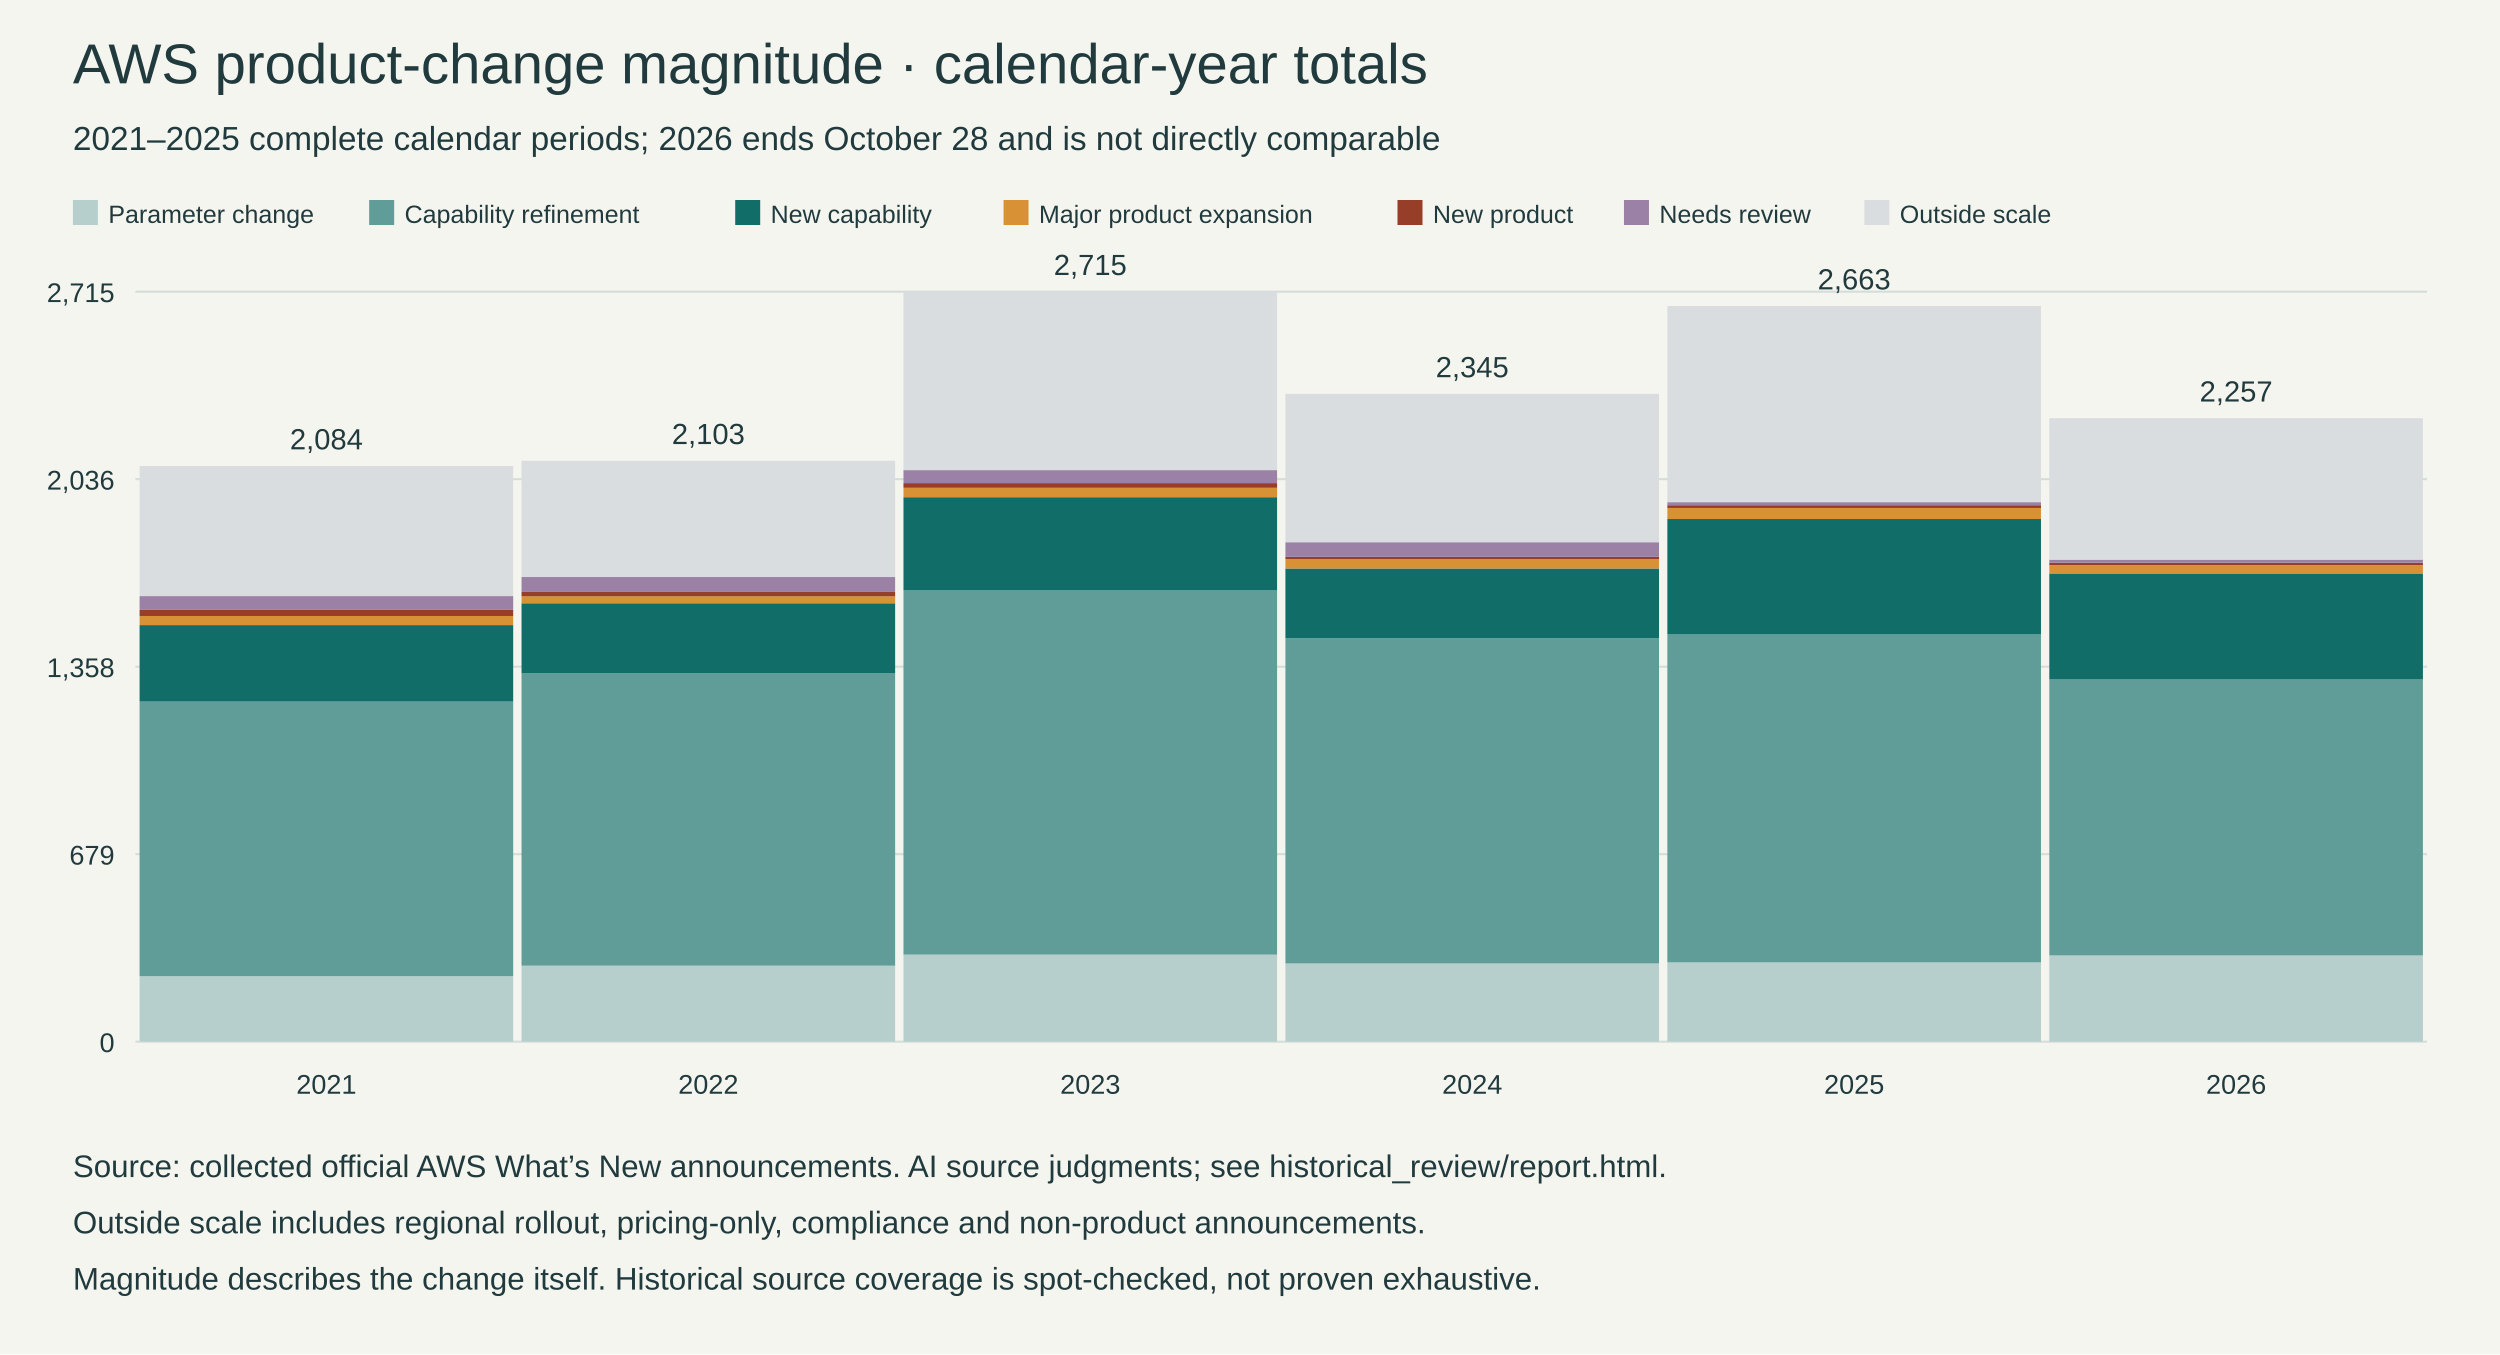
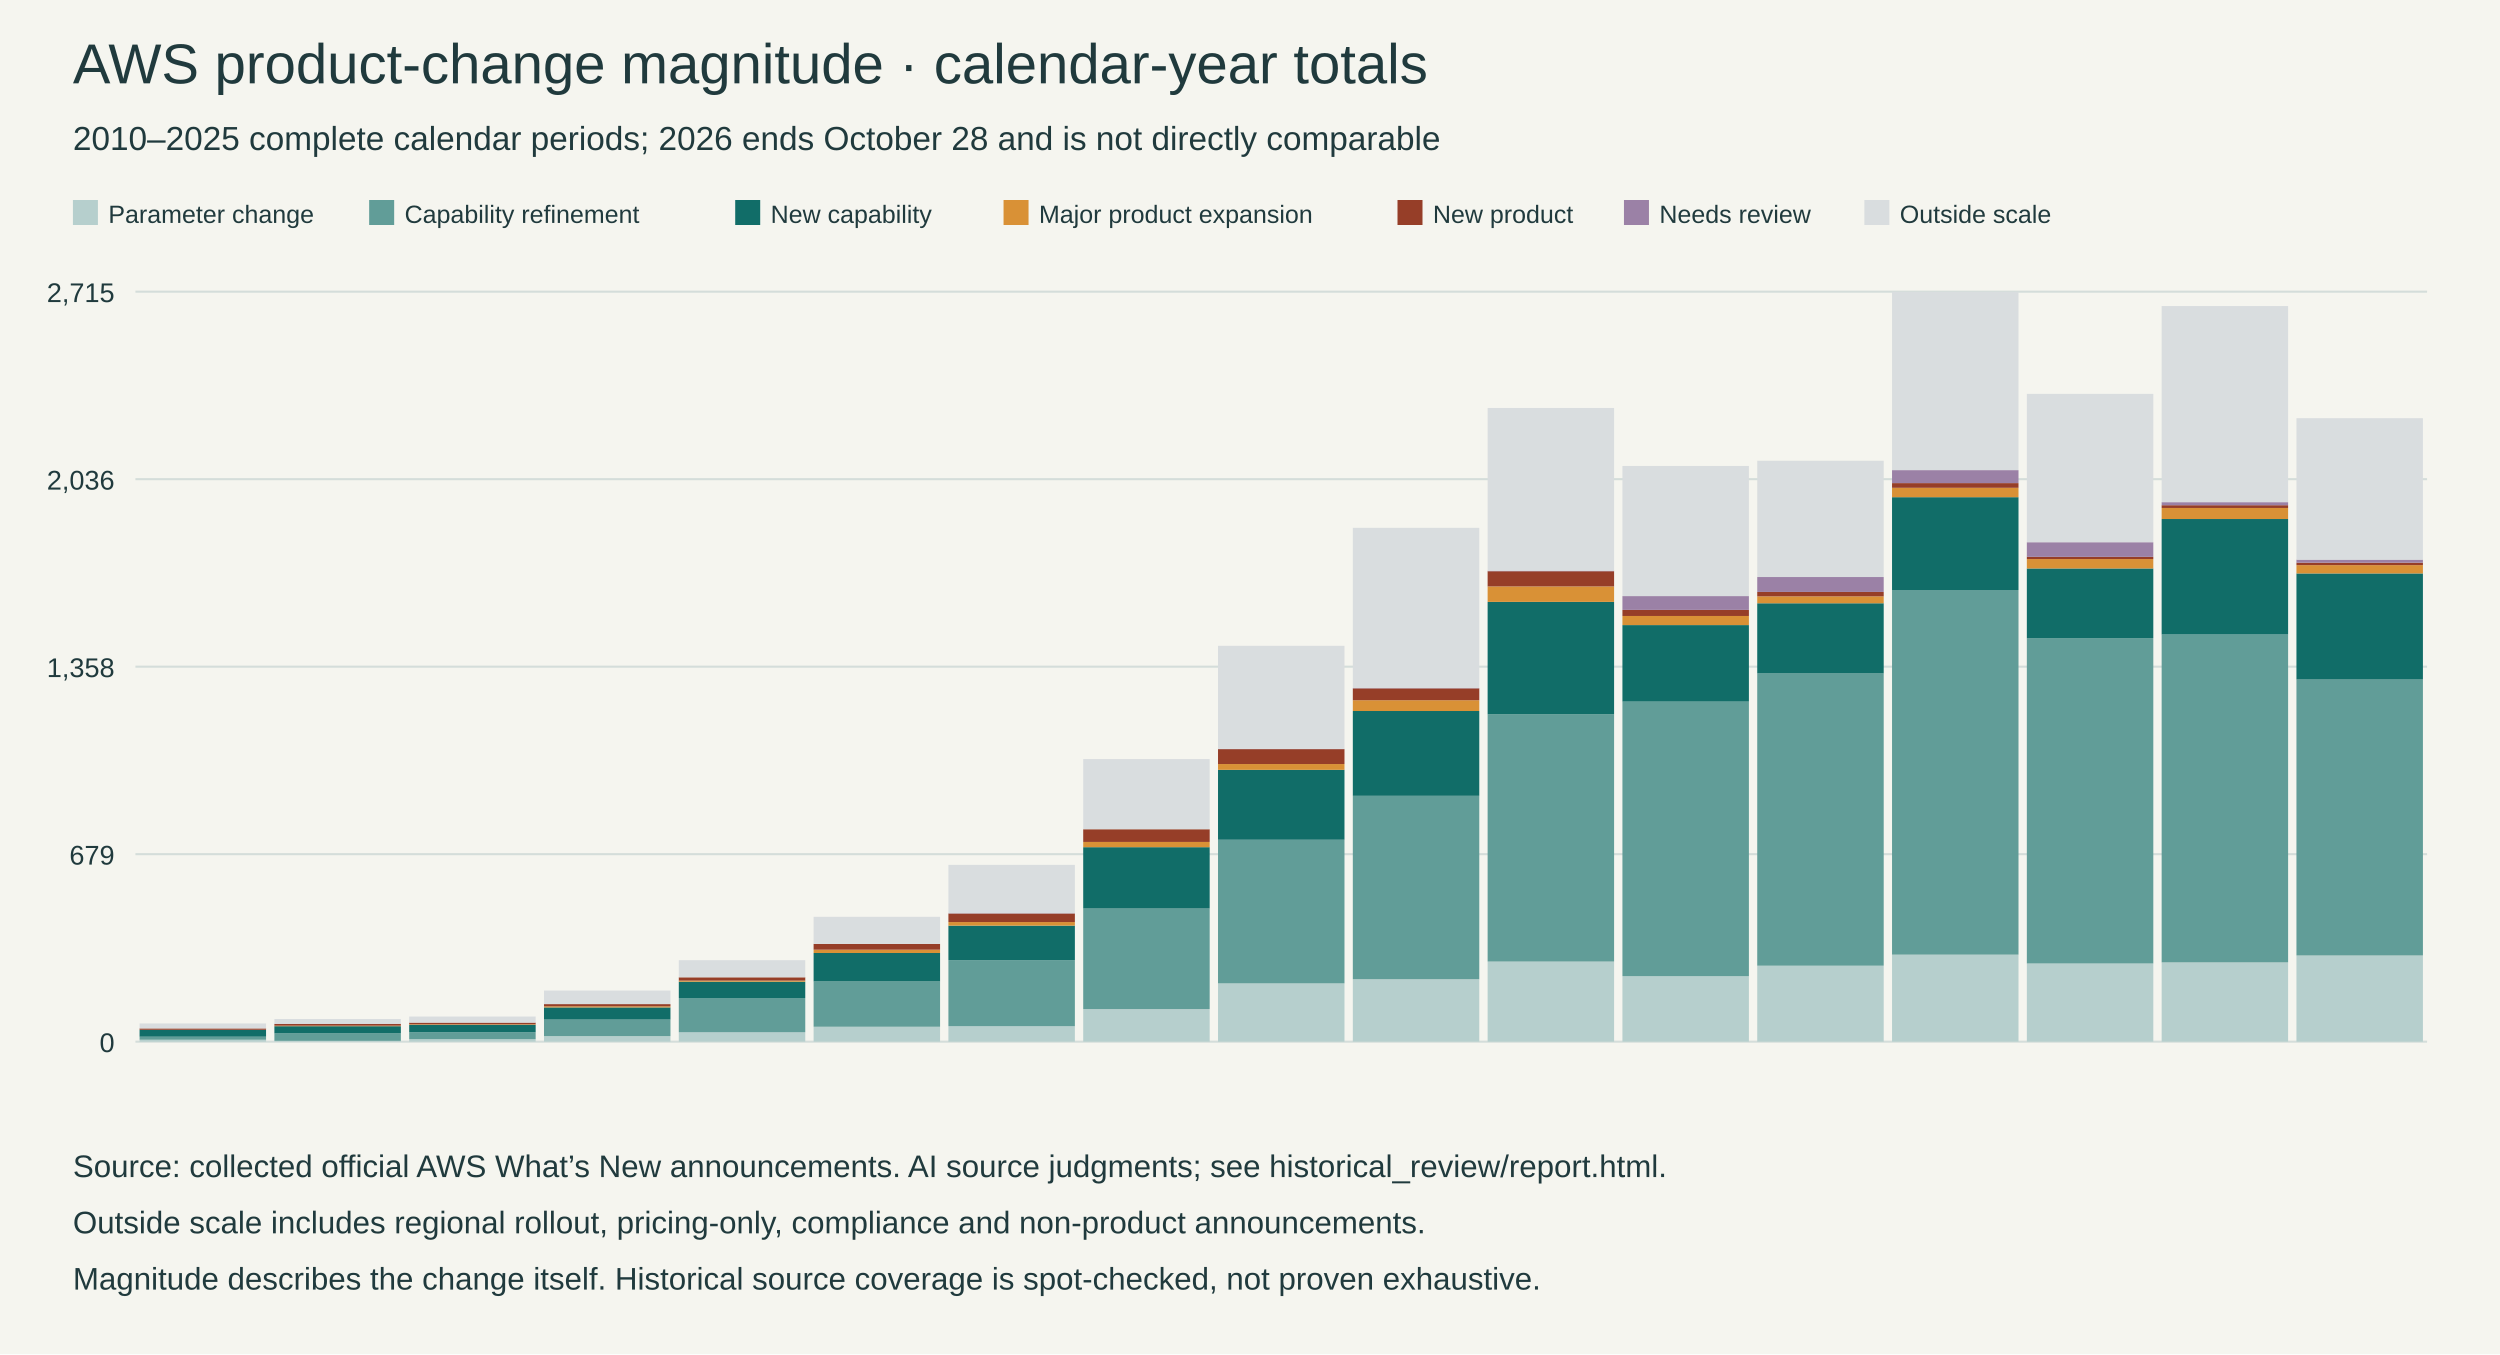
<svg xmlns="http://www.w3.org/2000/svg" viewBox="0 0 1200 650" role="img" aria-labelledby="title desc">
  <rect width="1200" height="650" fill="#f5f5ef" />
  <g font-family="Arial,sans-serif" fill="#203a3d">
    <text x="35" y="40" font-size="27">AWS product-change magnitude · calendar-year totals</text>
-     <text x="35" y="72" font-size="16">2021–2025 complete calendar periods; 2026 ends October 28 and is not directly comparable</text>
+     <text x="35" y="72" font-size="16">2010–2025 complete calendar periods; 2026 ends October 28 and is not directly comparable</text>
    <rect x="35" y="96" width="12" height="12" fill="#b6cfcd" />
    <text x="52" y="107" font-size="12">Parameter change</text>
    <rect x="177.2" y="96" width="12" height="12" fill="#619d98" />
    <text x="194.2" y="107" font-size="12">Capability refinement</text>
    <rect x="352.9" y="96" width="12" height="12" fill="#116d68" />
    <text x="369.9" y="107" font-size="12">New capability</text>
    <rect x="481.7" y="96" width="12" height="12" fill="#d99136" />
    <text x="498.7" y="107" font-size="12">Major product expansion</text>
    <rect x="670.8" y="96" width="12" height="12" fill="#963e28" />
    <text x="687.8" y="107" font-size="12">New product</text>
    <rect x="779.5" y="96" width="12" height="12" fill="#9b81a6" />
    <text x="796.5" y="107" font-size="12">Needs review</text>
    <rect x="894.9" y="96" width="12" height="12" fill="#d9dddf" />
    <text x="911.9" y="107" font-size="12">Outside scale</text>
    <line x1="65" x2="1165" y1="500.0" y2="500.0" stroke="#d4ddda" />
    <text x="55" y="505.0" text-anchor="end" font-size="13">0</text>
    <line x1="65" x2="1165" y1="410.0" y2="410.0" stroke="#d4ddda" />
    <text x="55" y="415.0" text-anchor="end" font-size="13">679</text>
    <line x1="65" x2="1165" y1="320.0" y2="320.0" stroke="#d4ddda" />
    <text x="55" y="325.0" text-anchor="end" font-size="13">1,358</text>
    <line x1="65" x2="1165" y1="230.0" y2="230.0" stroke="#d4ddda" />
    <text x="55" y="235.0" text-anchor="end" font-size="13">2,036</text>
    <line x1="65" x2="1165" y1="140.0" y2="140.0" stroke="#d4ddda" />
    <text x="55" y="145.0" text-anchor="end" font-size="13">2,715</text>
-     <rect x="67.000" y="468.575" width="179.333" height="31.425" fill="#b6cfcd" />
-     <rect x="67.000" y="336.773" width="179.333" height="131.801" fill="#619d98" />
-     <rect x="67.000" y="300.044" width="179.333" height="36.729" fill="#116d68" />
-     <rect x="67.000" y="295.669" width="179.333" height="4.376" fill="#d99136" />
-     <rect x="67.000" y="292.751" width="179.333" height="2.917" fill="#963e28" />
-     <rect x="67.000" y="286.122" width="179.333" height="6.630" fill="#9b81a6" />
-     <rect x="67.000" y="223.669" width="179.333" height="62.453" fill="#d9dddf" />
-     <text x="156.667" y="525" font-size="13" text-anchor="middle">2021</text>
-     <text x="156.667" y="215.669" font-size="14" text-anchor="middle">2,084</text>
-     <rect x="250.333" y="463.536" width="179.333" height="36.464" fill="#b6cfcd" />
-     <rect x="250.333" y="323.249" width="179.333" height="140.287" fill="#619d98" />
-     <rect x="250.333" y="289.569" width="179.333" height="33.680" fill="#116d68" />
-     <rect x="250.333" y="286.254" width="179.333" height="3.315" fill="#d99136" />
-     <rect x="250.333" y="284.133" width="179.333" height="2.122" fill="#963e28" />
-     <rect x="250.333" y="276.972" width="179.333" height="7.160" fill="#9b81a6" />
-     <rect x="250.333" y="221.149" width="179.333" height="55.823" fill="#d9dddf" />
-     <text x="340.000" y="525" font-size="13" text-anchor="middle">2022</text>
-     <text x="340.000" y="213.149" font-size="14" text-anchor="middle">2,103</text>
-     <rect x="433.667" y="458.232" width="179.333" height="41.768" fill="#b6cfcd" />
-     <rect x="433.667" y="283.204" width="179.333" height="175.028" fill="#619d98" />
-     <rect x="433.667" y="238.652" width="179.333" height="44.552" fill="#116d68" />
-     <rect x="433.667" y="234.144" width="179.333" height="4.508" fill="#d99136" />
-     <rect x="433.667" y="231.890" width="179.333" height="2.254" fill="#963e28" />
-     <rect x="433.667" y="225.657" width="179.333" height="6.232" fill="#9b81a6" />
-     <rect x="433.667" y="140.000" width="179.333" height="85.657" fill="#d9dddf" />
-     <text x="523.333" y="525" font-size="13" text-anchor="middle">2023</text>
-     <text x="523.333" y="132.000" font-size="14" text-anchor="middle">2,715</text>
-     <rect x="617.000" y="462.475" width="179.333" height="37.525" fill="#b6cfcd" />
-     <rect x="617.000" y="306.276" width="179.333" height="156.199" fill="#619d98" />
-     <rect x="617.000" y="272.862" width="179.333" height="33.414" fill="#116d68" />
-     <rect x="617.000" y="268.354" width="179.333" height="4.508" fill="#d99136" />
-     <rect x="617.000" y="267.293" width="179.333" height="1.061" fill="#963e28" />
-     <rect x="617.000" y="260.265" width="179.333" height="7.028" fill="#9b81a6" />
-     <rect x="617.000" y="189.061" width="179.333" height="71.204" fill="#d9dddf" />
-     <text x="706.667" y="525" font-size="13" text-anchor="middle">2024</text>
-     <text x="706.667" y="181.061" font-size="14" text-anchor="middle">2,345</text>
-     <rect x="800.333" y="461.945" width="179.333" height="38.055" fill="#b6cfcd" />
-     <rect x="800.333" y="304.552" width="179.333" height="157.392" fill="#619d98" />
-     <rect x="800.333" y="249.127" width="179.333" height="55.425" fill="#116d68" />
-     <rect x="800.333" y="243.823" width="179.333" height="5.304" fill="#d99136" />
-     <rect x="800.333" y="242.497" width="179.333" height="1.326" fill="#963e28" />
-     <rect x="800.333" y="241.039" width="179.333" height="1.459" fill="#9b81a6" />
-     <rect x="800.333" y="146.895" width="179.333" height="94.144" fill="#d9dddf" />
-     <text x="890.000" y="525" font-size="13" text-anchor="middle">2025</text>
-     <text x="890.000" y="138.895" font-size="14" text-anchor="middle">2,663</text>
-     <rect x="983.667" y="458.630" width="179.333" height="41.370" fill="#b6cfcd" />
-     <rect x="983.667" y="326.166" width="179.333" height="132.464" fill="#619d98" />
-     <rect x="983.667" y="275.249" width="179.333" height="50.917" fill="#116d68" />
-     <rect x="983.667" y="271.271" width="179.333" height="3.978" fill="#d99136" />
-     <rect x="983.667" y="270.077" width="179.333" height="1.193" fill="#963e28" />
-     <rect x="983.667" y="268.619" width="179.333" height="1.459" fill="#9b81a6" />
-     <rect x="983.667" y="200.729" width="179.333" height="67.890" fill="#d9dddf" />
-     <text x="1073.333" y="525" font-size="13" text-anchor="middle">2026</text>
-     <text x="1073.333" y="192.729" font-size="14" text-anchor="middle">2,257</text>
+     <rect x="67.000" y="499.072" width="60.706" height="0.928" fill="#b6cfcd" />
+     <rect x="67.000" y="497.613" width="60.706" height="1.459" fill="#619d98" />
+     <rect x="67.000" y="494.298" width="60.706" height="3.315" fill="#116d68" />
+     <rect x="67.000" y="493.635" width="60.706" height="0.663" fill="#963e28" />
+     <rect x="67.000" y="491.249" width="60.706" height="2.387" fill="#d9dddf" />
+     <rect x="131.706" y="499.602" width="60.706" height="0.398" fill="#b6cfcd" />
+     <rect x="131.706" y="496.022" width="60.706" height="3.580" fill="#619d98" />
+     <rect x="131.706" y="492.575" width="60.706" height="3.448" fill="#116d68" />
+     <rect x="131.706" y="492.309" width="60.706" height="0.265" fill="#d99136" />
+     <rect x="131.706" y="491.514" width="60.706" height="0.796" fill="#963e28" />
+     <rect x="131.706" y="491.381" width="60.706" height="0.133" fill="#9b81a6" />
+     <rect x="131.706" y="489.127" width="60.706" height="2.254" fill="#d9dddf" />
+     <rect x="196.412" y="498.807" width="60.706" height="1.193" fill="#b6cfcd" />
+     <rect x="196.412" y="495.492" width="60.706" height="3.315" fill="#619d98" />
+     <rect x="196.412" y="491.912" width="60.706" height="3.580" fill="#116d68" />
+     <rect x="196.412" y="491.646" width="60.706" height="0.265" fill="#d99136" />
+     <rect x="196.412" y="490.851" width="60.706" height="0.796" fill="#963e28" />
+     <rect x="196.412" y="487.934" width="60.706" height="2.917" fill="#d9dddf" />
+     <rect x="261.118" y="497.348" width="60.706" height="2.652" fill="#b6cfcd" />
+     <rect x="261.118" y="489.392" width="60.706" height="7.956" fill="#619d98" />
+     <rect x="261.118" y="483.558" width="60.706" height="5.834" fill="#116d68" />
+     <rect x="261.118" y="483.028" width="60.706" height="0.530" fill="#d99136" />
+     <rect x="261.118" y="481.967" width="60.706" height="1.061" fill="#963e28" />
+     <rect x="261.118" y="475.470" width="60.706" height="6.497" fill="#d9dddf" />
+     <rect x="325.824" y="495.492" width="60.706" height="4.508" fill="#b6cfcd" />
+     <rect x="325.824" y="479.050" width="60.706" height="16.442" fill="#619d98" />
+     <rect x="325.824" y="471.227" width="60.706" height="7.823" fill="#116d68" />
+     <rect x="325.824" y="470.696" width="60.706" height="0.530" fill="#d99136" />
+     <rect x="325.824" y="469.105" width="60.706" height="1.591" fill="#963e28" />
+     <rect x="325.824" y="460.884" width="60.706" height="8.221" fill="#d9dddf" />
+     <rect x="390.529" y="492.840" width="60.706" height="7.160" fill="#b6cfcd" />
+     <rect x="390.529" y="471.094" width="60.706" height="21.746" fill="#619d98" />
+     <rect x="390.529" y="457.436" width="60.706" height="13.657" fill="#116d68" />
+     <rect x="390.529" y="455.845" width="60.706" height="1.591" fill="#d99136" />
+     <rect x="390.529" y="453.061" width="60.706" height="2.785" fill="#963e28" />
+     <rect x="390.529" y="440.066" width="60.706" height="12.994" fill="#d9dddf" />
+     <rect x="455.235" y="492.575" width="60.706" height="7.425" fill="#b6cfcd" />
+     <rect x="455.235" y="460.884" width="60.706" height="31.691" fill="#619d98" />
+     <rect x="455.235" y="444.309" width="60.706" height="16.575" fill="#116d68" />
+     <rect x="455.235" y="442.586" width="60.706" height="1.724" fill="#d99136" />
+     <rect x="455.235" y="438.475" width="60.706" height="4.110" fill="#963e28" />
+     <rect x="455.235" y="438.343" width="60.706" height="0.133" fill="#9b81a6" />
+     <rect x="455.235" y="415.138" width="60.706" height="23.204" fill="#d9dddf" />
+     <rect x="519.941" y="484.354" width="60.706" height="15.646" fill="#b6cfcd" />
+     <rect x="519.941" y="436.088" width="60.706" height="48.265" fill="#619d98" />
+     <rect x="519.941" y="406.652" width="60.706" height="29.436" fill="#116d68" />
+     <rect x="519.941" y="404.133" width="60.706" height="2.519" fill="#d99136" />
+     <rect x="519.941" y="398.033" width="60.706" height="6.099" fill="#963e28" />
+     <rect x="519.941" y="364.354" width="60.706" height="33.680" fill="#d9dddf" />
+     <rect x="584.647" y="472.022" width="60.706" height="27.978" fill="#b6cfcd" />
+     <rect x="584.647" y="403.072" width="60.706" height="68.950" fill="#619d98" />
+     <rect x="584.647" y="369.525" width="60.706" height="33.547" fill="#116d68" />
+     <rect x="584.647" y="366.740" width="60.706" height="2.785" fill="#d99136" />
+     <rect x="584.647" y="359.580" width="60.706" height="7.160" fill="#963e28" />
+     <rect x="584.647" y="359.448" width="60.706" height="0.133" fill="#9b81a6" />
+     <rect x="584.647" y="309.989" width="60.706" height="49.459" fill="#d9dddf" />
+     <rect x="649.353" y="470.033" width="60.706" height="29.967" fill="#b6cfcd" />
+     <rect x="649.353" y="381.989" width="60.706" height="88.044" fill="#619d98" />
+     <rect x="649.353" y="341.282" width="60.706" height="40.707" fill="#116d68" />
+     <rect x="649.353" y="336.110" width="60.706" height="5.171" fill="#d99136" />
+     <rect x="649.353" y="330.409" width="60.706" height="5.702" fill="#963e28" />
+     <rect x="649.353" y="330.276" width="60.706" height="0.133" fill="#9b81a6" />
+     <rect x="649.353" y="253.370" width="60.706" height="76.906" fill="#d9dddf" />
+     <rect x="714.059" y="461.547" width="60.706" height="38.453" fill="#b6cfcd" />
+     <rect x="714.059" y="342.873" width="60.706" height="118.674" fill="#619d98" />
+     <rect x="714.059" y="288.906" width="60.706" height="53.967" fill="#116d68" />
+     <rect x="714.059" y="281.481" width="60.706" height="7.425" fill="#d99136" />
+     <rect x="714.059" y="274.188" width="60.706" height="7.293" fill="#963e28" />
+     <rect x="714.059" y="273.923" width="60.706" height="0.265" fill="#9b81a6" />
+     <rect x="714.059" y="195.823" width="60.706" height="78.099" fill="#d9dddf" />
+     <rect x="778.765" y="468.575" width="60.706" height="31.425" fill="#b6cfcd" />
+     <rect x="778.765" y="336.773" width="60.706" height="131.801" fill="#619d98" />
+     <rect x="778.765" y="300.044" width="60.706" height="36.729" fill="#116d68" />
+     <rect x="778.765" y="295.669" width="60.706" height="4.376" fill="#d99136" />
+     <rect x="778.765" y="292.751" width="60.706" height="2.917" fill="#963e28" />
+     <rect x="778.765" y="286.122" width="60.706" height="6.630" fill="#9b81a6" />
+     <rect x="778.765" y="223.669" width="60.706" height="62.453" fill="#d9dddf" />
+     <rect x="843.471" y="463.536" width="60.706" height="36.464" fill="#b6cfcd" />
+     <rect x="843.471" y="323.249" width="60.706" height="140.287" fill="#619d98" />
+     <rect x="843.471" y="289.569" width="60.706" height="33.680" fill="#116d68" />
+     <rect x="843.471" y="286.254" width="60.706" height="3.315" fill="#d99136" />
+     <rect x="843.471" y="284.133" width="60.706" height="2.122" fill="#963e28" />
+     <rect x="843.471" y="276.972" width="60.706" height="7.160" fill="#9b81a6" />
+     <rect x="843.471" y="221.149" width="60.706" height="55.823" fill="#d9dddf" />
+     <rect x="908.176" y="458.232" width="60.706" height="41.768" fill="#b6cfcd" />
+     <rect x="908.176" y="283.204" width="60.706" height="175.028" fill="#619d98" />
+     <rect x="908.176" y="238.652" width="60.706" height="44.552" fill="#116d68" />
+     <rect x="908.176" y="234.144" width="60.706" height="4.508" fill="#d99136" />
+     <rect x="908.176" y="231.890" width="60.706" height="2.254" fill="#963e28" />
+     <rect x="908.176" y="225.657" width="60.706" height="6.232" fill="#9b81a6" />
+     <rect x="908.176" y="140.000" width="60.706" height="85.657" fill="#d9dddf" />
+     <rect x="972.882" y="462.475" width="60.706" height="37.525" fill="#b6cfcd" />
+     <rect x="972.882" y="306.276" width="60.706" height="156.199" fill="#619d98" />
+     <rect x="972.882" y="272.862" width="60.706" height="33.414" fill="#116d68" />
+     <rect x="972.882" y="268.354" width="60.706" height="4.508" fill="#d99136" />
+     <rect x="972.882" y="267.293" width="60.706" height="1.061" fill="#963e28" />
+     <rect x="972.882" y="260.265" width="60.706" height="7.028" fill="#9b81a6" />
+     <rect x="972.882" y="189.061" width="60.706" height="71.204" fill="#d9dddf" />
+     <rect x="1037.588" y="461.945" width="60.706" height="38.055" fill="#b6cfcd" />
+     <rect x="1037.588" y="304.552" width="60.706" height="157.392" fill="#619d98" />
+     <rect x="1037.588" y="249.127" width="60.706" height="55.425" fill="#116d68" />
+     <rect x="1037.588" y="243.823" width="60.706" height="5.304" fill="#d99136" />
+     <rect x="1037.588" y="242.497" width="60.706" height="1.326" fill="#963e28" />
+     <rect x="1037.588" y="241.039" width="60.706" height="1.459" fill="#9b81a6" />
+     <rect x="1037.588" y="146.895" width="60.706" height="94.144" fill="#d9dddf" />
+     <rect x="1102.294" y="458.630" width="60.706" height="41.370" fill="#b6cfcd" />
+     <rect x="1102.294" y="326.166" width="60.706" height="132.464" fill="#619d98" />
+     <rect x="1102.294" y="275.249" width="60.706" height="50.917" fill="#116d68" />
+     <rect x="1102.294" y="271.271" width="60.706" height="3.978" fill="#d99136" />
+     <rect x="1102.294" y="270.077" width="60.706" height="1.193" fill="#963e28" />
+     <rect x="1102.294" y="268.619" width="60.706" height="1.459" fill="#9b81a6" />
+     <rect x="1102.294" y="200.729" width="60.706" height="67.890" fill="#d9dddf" />
    <text x="35" y="565" font-size="15">Source: collected official AWS What’s New announcements. AI source judgments; see historical_review/report.html.</text>
    <text x="35" y="592" font-size="15">Outside scale includes regional rollout, pricing-only, compliance and non-product announcements.</text>
    <text x="35" y="619" font-size="15">Magnitude describes the change itself. Historical source coverage is spot-checked, not proven exhaustive.</text>
  </g>
</svg>
